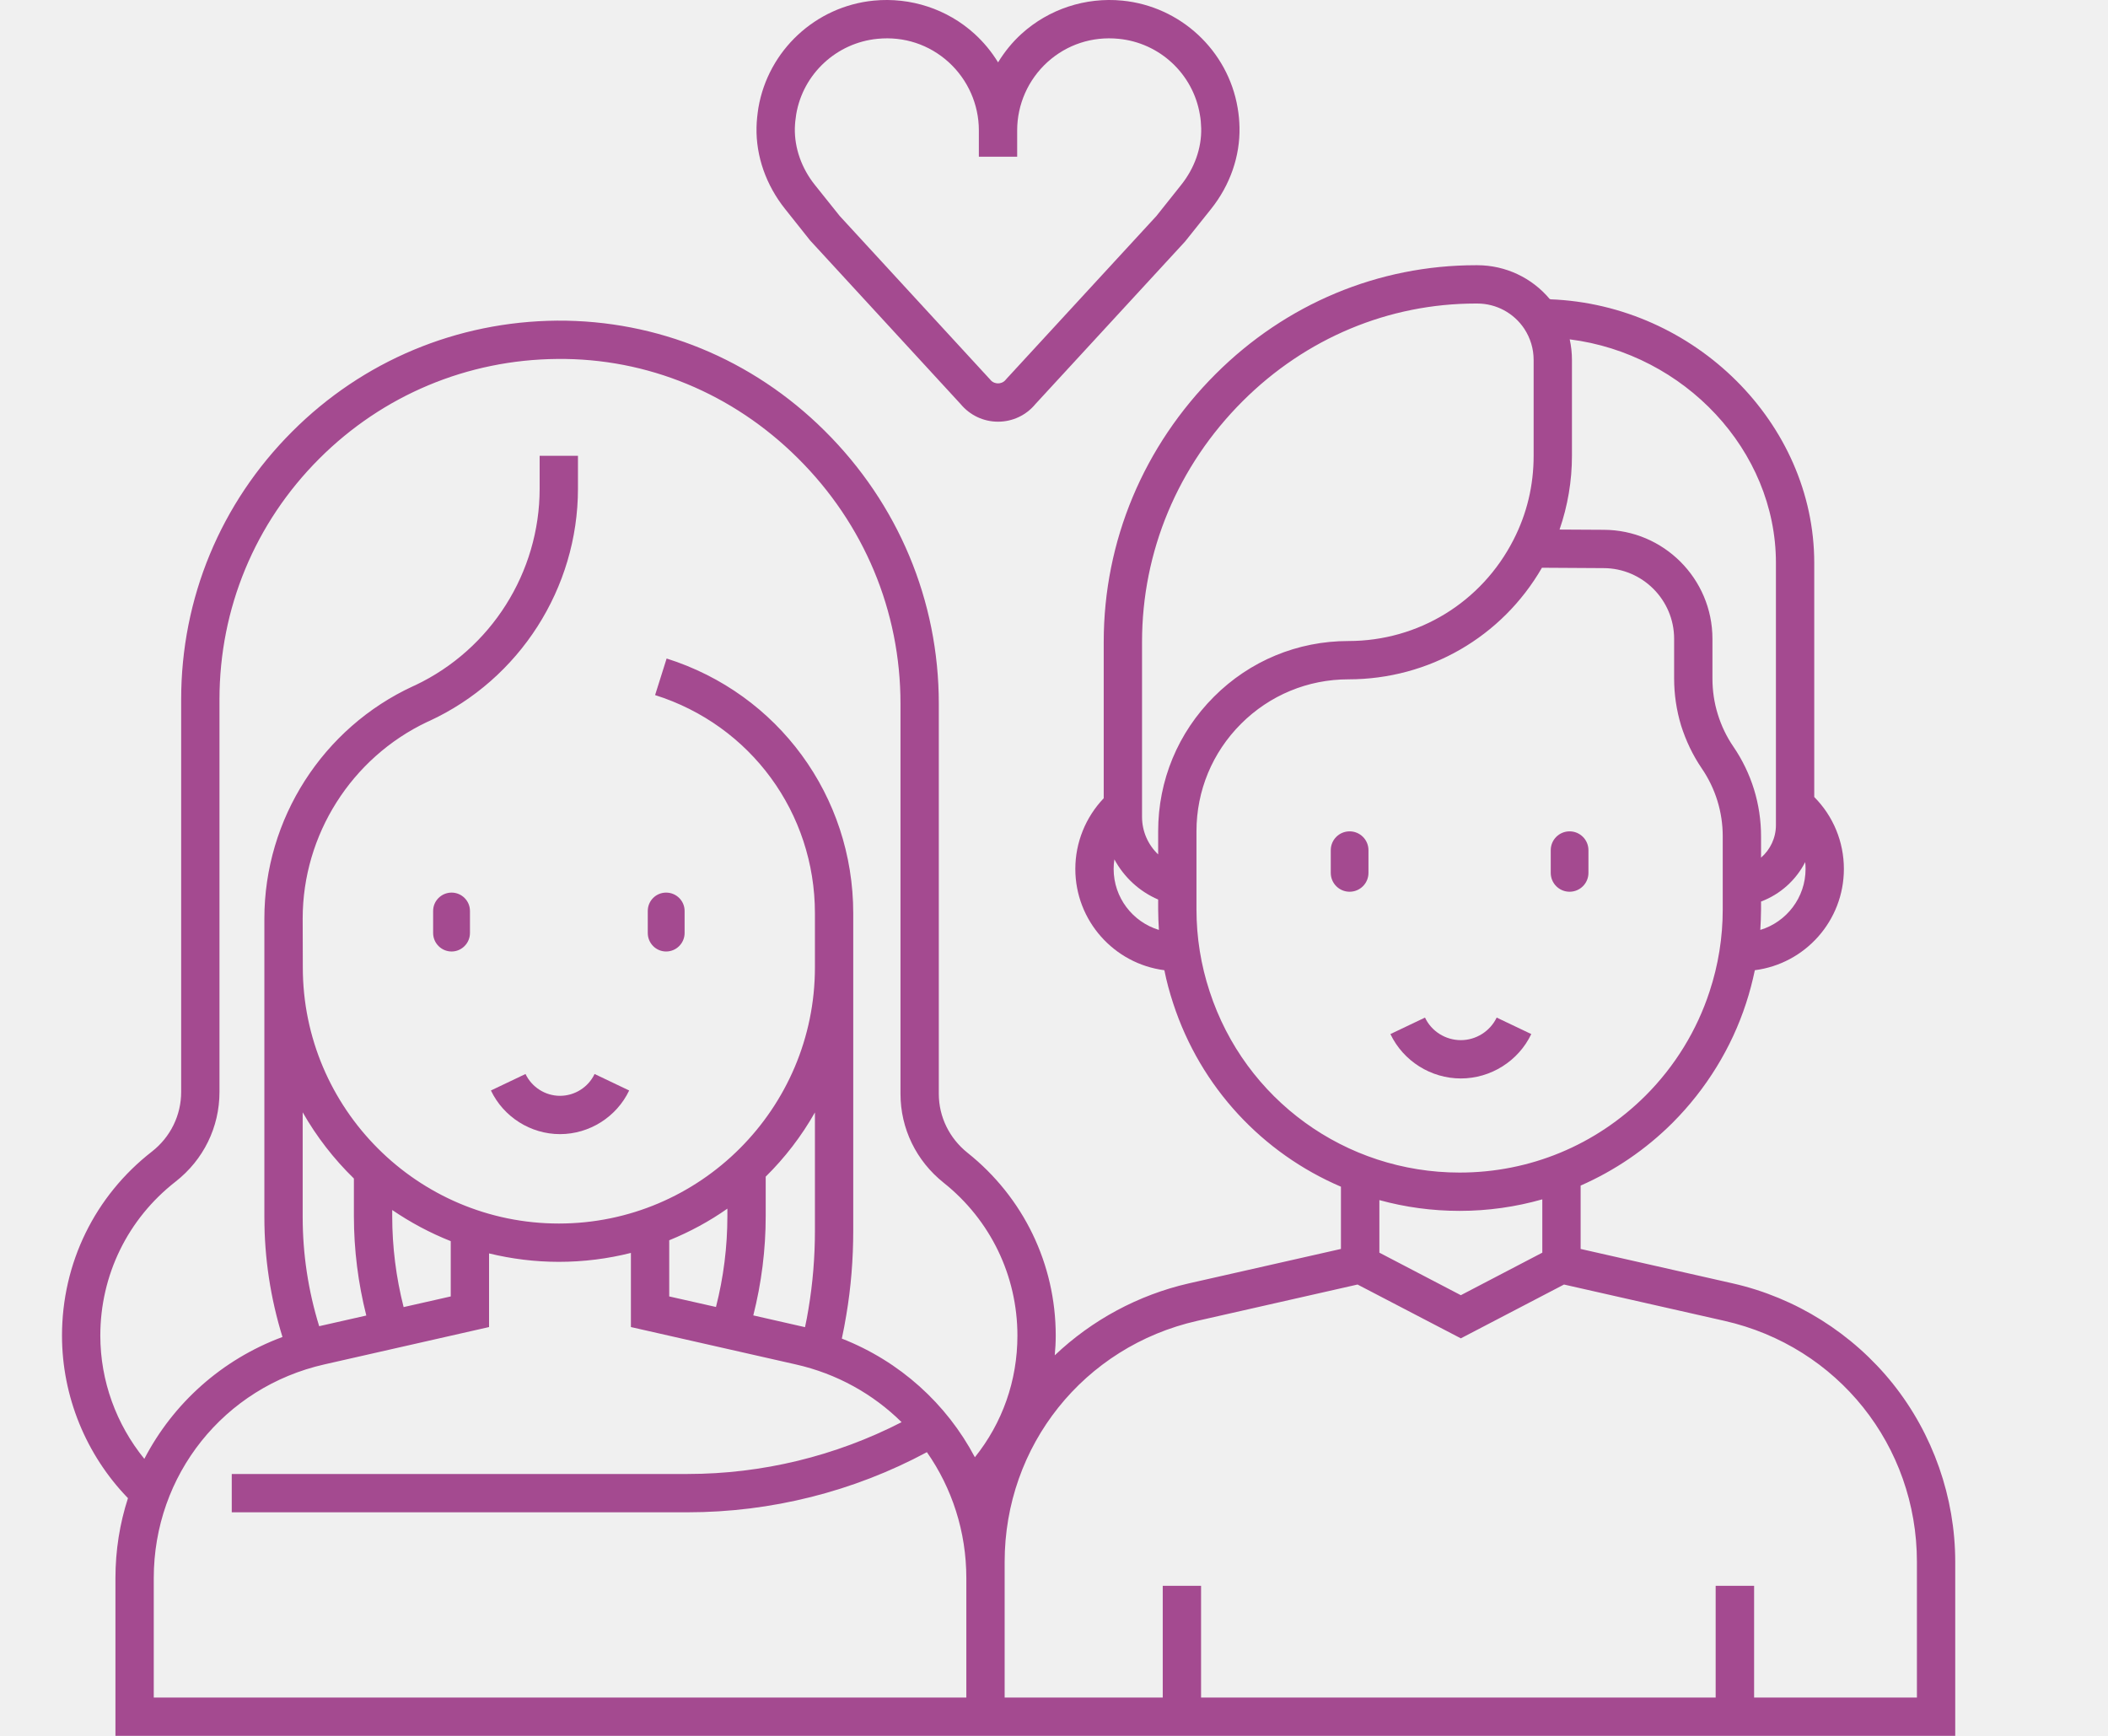
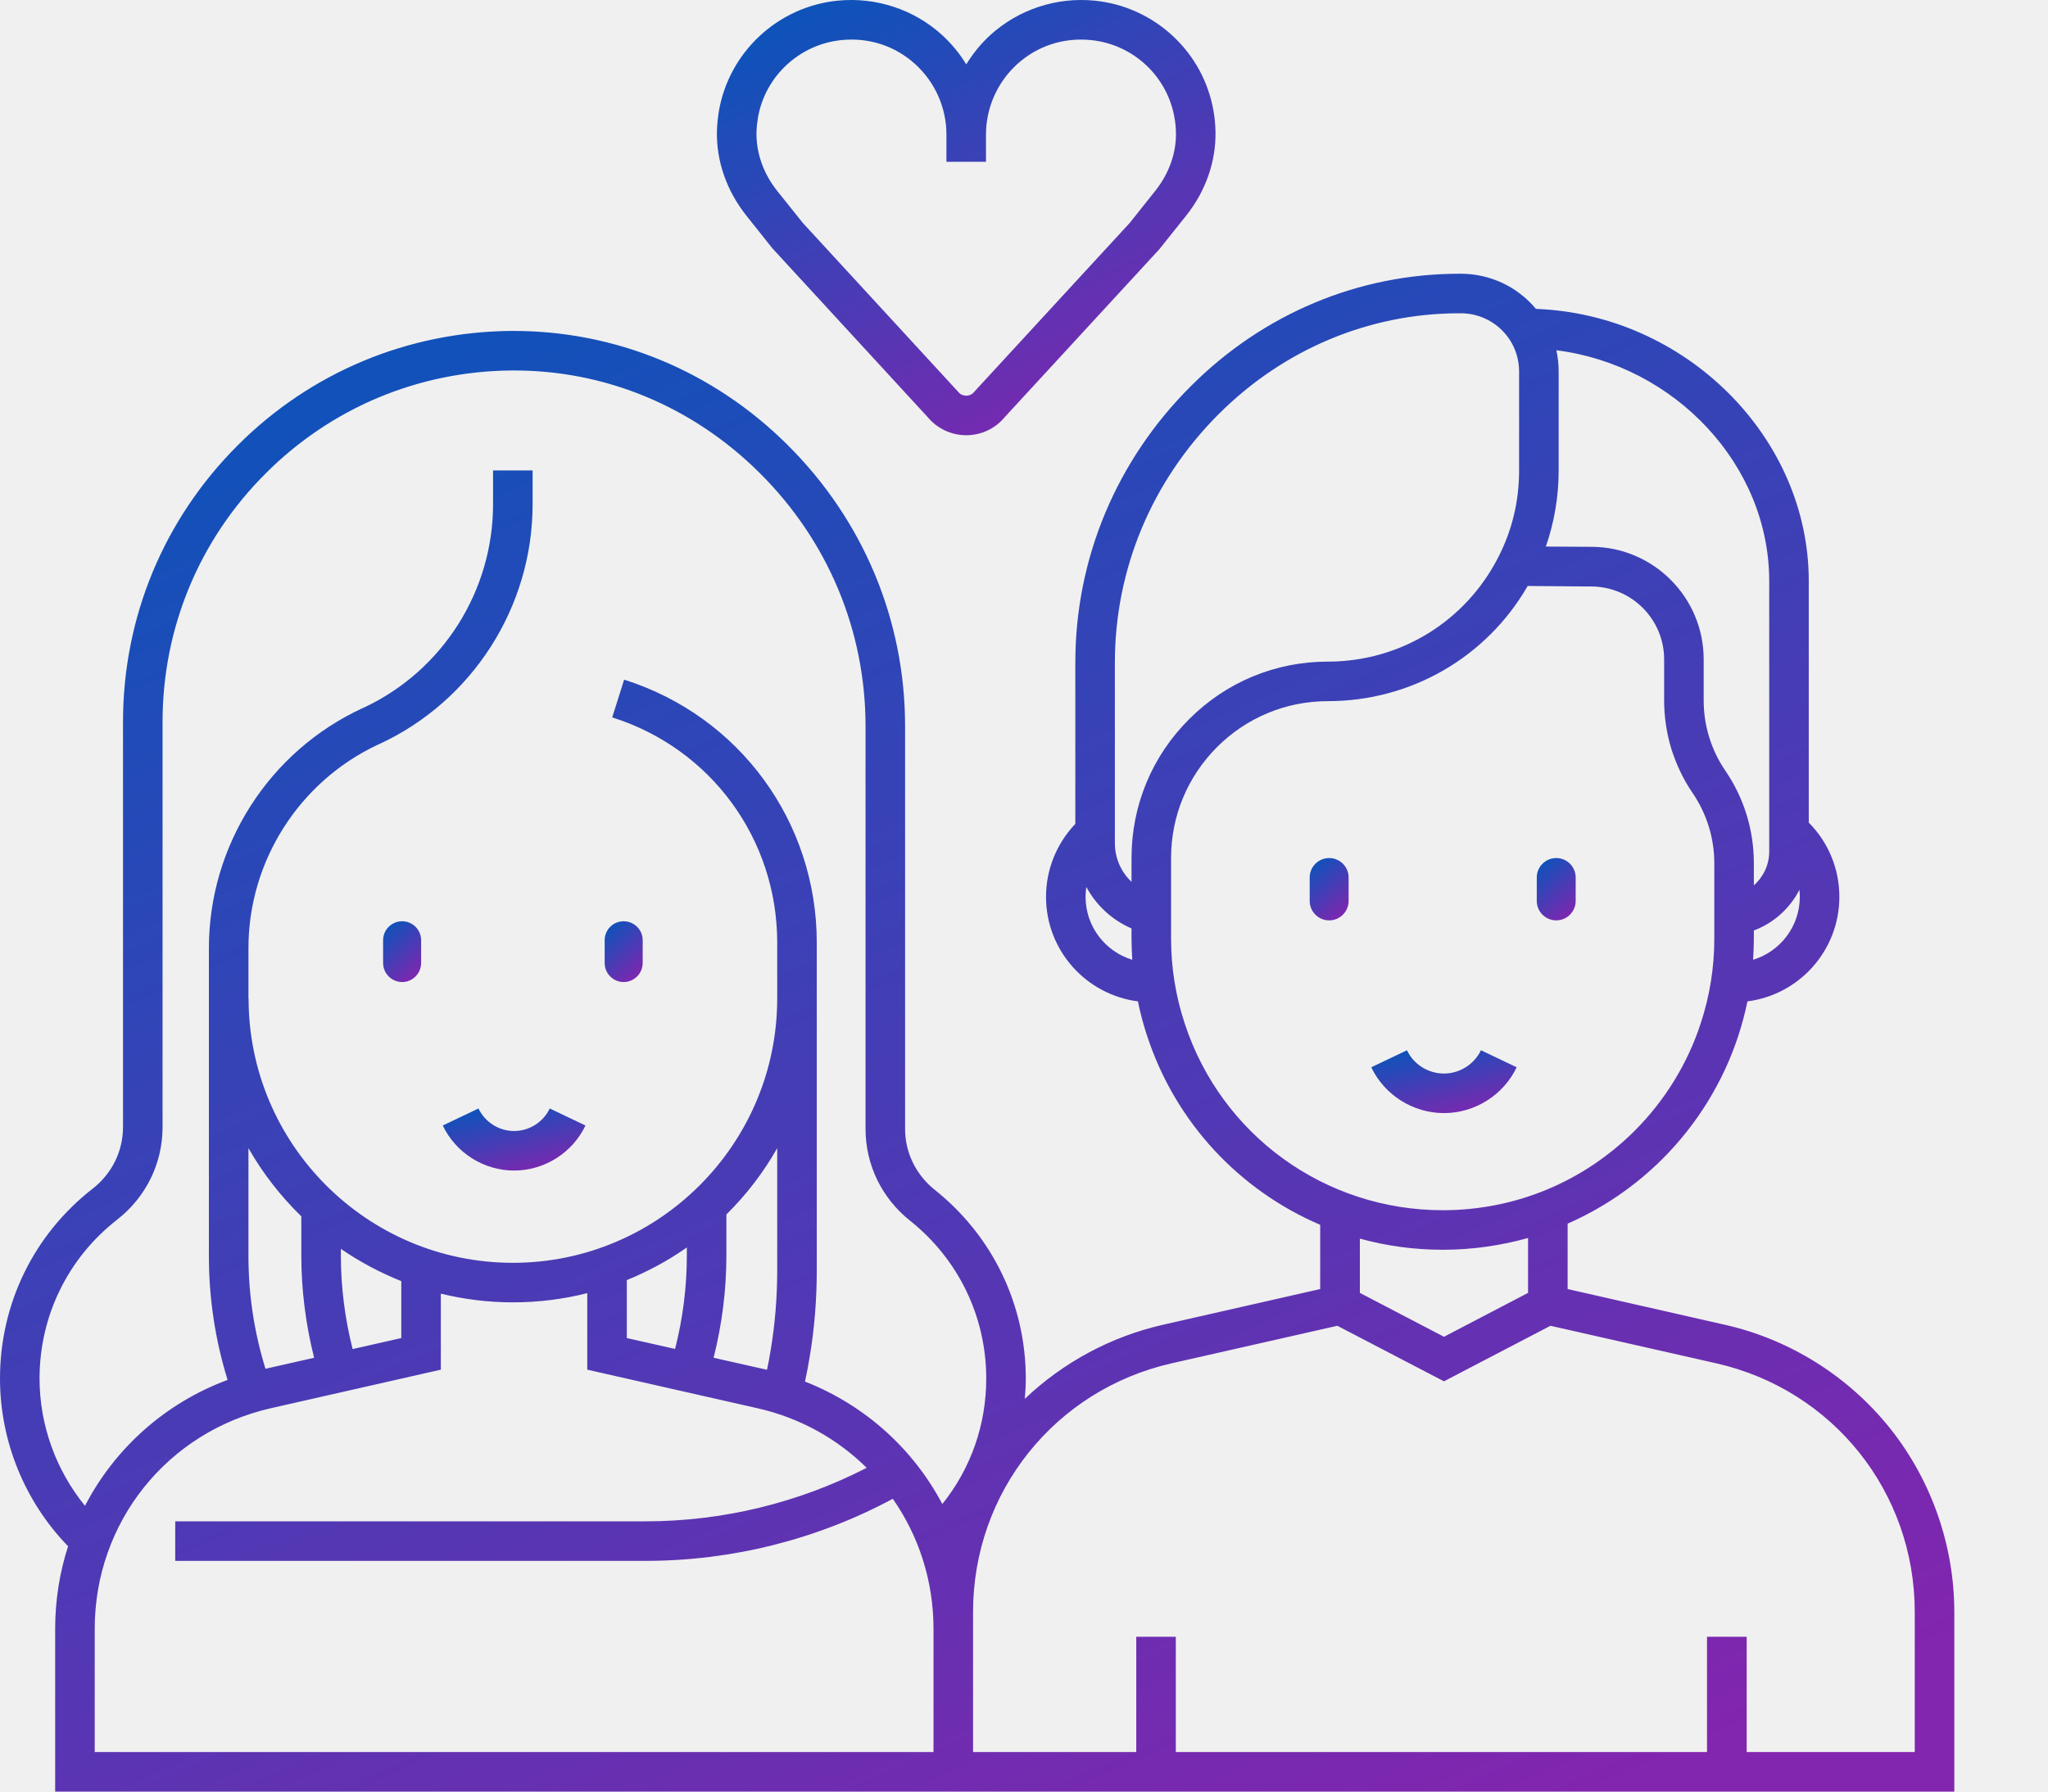
- <svg xmlns="http://www.w3.org/2000/svg" width="17" height="14" viewBox="0 0 17 14" fill="none">
-   <g clip-path="url(#clip0_576_153)">
-     <path d="M0.931 12.728V14H7.793H8.102H15.768V12.597C15.768 12.077 15.589 11.566 15.265 11.16C14.94 10.754 14.482 10.466 13.975 10.351L12.747 10.073L12.747 9.562C13.02 9.442 13.272 9.272 13.49 9.054C13.759 8.784 13.964 8.452 14.081 8.092C14.11 8.004 14.133 7.915 14.152 7.825C14.557 7.773 14.87 7.427 14.87 7.008C14.87 6.789 14.784 6.582 14.631 6.428V4.54C14.631 3.413 13.665 2.458 12.503 2.414V2.412H12.498C12.354 2.24 12.141 2.139 11.913 2.139H11.91C11.907 2.139 11.904 2.139 11.902 2.139C11.116 2.139 10.371 2.45 9.804 3.016C9.222 3.597 8.901 4.364 8.901 5.177V6.438C8.755 6.591 8.672 6.795 8.672 7.008C8.672 7.426 8.985 7.773 9.39 7.825C9.408 7.915 9.432 8.004 9.461 8.092C9.683 8.773 10.185 9.302 10.814 9.571V10.073L9.586 10.351C9.18 10.444 8.806 10.646 8.506 10.931C8.511 10.879 8.514 10.825 8.514 10.772C8.514 10.195 8.254 9.657 7.802 9.297C7.656 9.18 7.571 9.007 7.571 8.822V5.675C7.571 4.845 7.244 4.063 6.65 3.474C6.067 2.895 5.3 2.581 4.492 2.586C3.685 2.593 2.926 2.91 2.356 3.481C1.779 4.058 1.461 4.825 1.461 5.641V8.807C1.461 8.995 1.375 9.17 1.226 9.287C0.764 9.646 0.5 10.188 0.5 10.772C0.5 11.261 0.693 11.733 1.032 12.083C0.966 12.287 0.931 12.503 0.931 12.728ZM7.793 13.691H1.24V12.728C1.24 11.896 1.806 11.187 2.617 11.004L3.944 10.703L3.944 10.109C4.125 10.153 4.313 10.177 4.507 10.177C4.707 10.177 4.902 10.152 5.088 10.105L5.088 10.703L6.416 11.004C6.75 11.079 7.042 11.244 7.271 11.47C6.738 11.744 6.145 11.888 5.545 11.888H1.869V12.197H5.545C6.218 12.197 6.883 12.03 7.475 11.712C7.677 12.001 7.793 12.352 7.793 12.728L7.793 13.691ZM2.441 8.971C2.553 9.168 2.693 9.348 2.854 9.505V9.808C2.854 10.079 2.888 10.348 2.954 10.61L2.574 10.696C2.486 10.411 2.441 10.115 2.441 9.816V8.971ZM3.255 10.542C3.194 10.302 3.163 10.056 3.163 9.808V9.759C3.31 9.859 3.468 9.944 3.635 10.01V10.456L3.255 10.542ZM6.52 10.556C6.512 10.605 6.503 10.655 6.492 10.704C6.49 10.703 6.487 10.703 6.484 10.702L6.075 10.609C6.141 10.348 6.175 10.079 6.175 9.808V9.49C6.33 9.337 6.464 9.163 6.572 8.972V9.926C6.572 10.136 6.555 10.348 6.52 10.556ZM5.866 9.808C5.866 10.056 5.835 10.302 5.774 10.541L5.397 10.456V10.003C5.564 9.935 5.721 9.85 5.866 9.748L5.866 9.808ZM14.196 7.5C14.199 7.445 14.202 7.391 14.202 7.335V7.271C14.357 7.213 14.484 7.098 14.558 6.953C14.56 6.971 14.561 6.99 14.561 7.008C14.561 7.24 14.407 7.436 14.196 7.5ZM14.322 4.54V6.655C14.322 6.758 14.276 6.853 14.202 6.917V6.745C14.202 6.486 14.125 6.236 13.979 6.022C13.924 5.942 13.882 5.854 13.853 5.76C13.824 5.667 13.81 5.57 13.81 5.472V5.152C13.81 4.667 13.415 4.273 12.932 4.273L12.577 4.271C12.643 4.08 12.677 3.879 12.677 3.676V2.904C12.677 2.847 12.671 2.791 12.659 2.737C13.582 2.853 14.322 3.631 14.322 4.54ZM9.21 5.177C9.21 4.447 9.499 3.757 10.022 3.235C10.531 2.727 11.199 2.448 11.902 2.448C11.904 2.448 11.907 2.448 11.909 2.448H11.913C12.066 2.448 12.208 2.524 12.293 2.652C12.342 2.727 12.368 2.813 12.368 2.903V3.676C12.368 3.915 12.314 4.142 12.206 4.353C11.949 4.857 11.439 5.17 10.874 5.17C10.464 5.17 10.079 5.33 9.79 5.619C9.5 5.909 9.34 6.294 9.34 6.704V6.891C9.259 6.814 9.21 6.706 9.21 6.588L9.21 5.177ZM8.981 7.008C8.981 6.982 8.983 6.957 8.987 6.931C9.064 7.074 9.187 7.189 9.34 7.255V7.335C9.34 7.391 9.343 7.446 9.346 7.5C9.135 7.436 8.981 7.24 8.981 7.008ZM9.755 7.996C9.685 7.784 9.649 7.561 9.649 7.335V6.704C9.649 6.377 9.777 6.069 10.008 5.838C10.239 5.607 10.547 5.479 10.874 5.479C11.523 5.479 12.113 5.137 12.435 4.579L12.931 4.582C13.245 4.582 13.501 4.838 13.501 5.152V5.472C13.501 5.601 13.52 5.728 13.557 5.851C13.596 5.974 13.651 6.09 13.723 6.196C13.834 6.358 13.893 6.548 13.893 6.745V7.335C13.893 7.561 13.857 7.784 13.787 7.996C13.685 8.31 13.507 8.6 13.271 8.836C12.87 9.236 12.338 9.457 11.771 9.457C10.851 9.457 10.04 8.87 9.755 7.996ZM11.771 9.766C12 9.766 12.223 9.734 12.438 9.673V10.103L11.781 10.446L11.124 10.103V9.679C11.331 9.736 11.548 9.766 11.771 9.766ZM9.655 10.653L10.948 10.36L11.781 10.794L12.613 10.36L13.907 10.653C14.821 10.86 15.459 11.659 15.459 12.597V13.691H14.146V12.79H13.836V13.691H9.686V12.79H9.377V13.691H8.102V12.728V12.597C8.102 11.659 8.741 10.86 9.655 10.653ZM0.809 10.772C0.809 10.284 1.03 9.831 1.416 9.53C1.641 9.354 1.77 9.091 1.77 8.807V5.641C1.77 4.907 2.056 4.218 2.575 3.699C3.087 3.187 3.769 2.901 4.495 2.895C5.22 2.888 5.908 3.173 6.432 3.693C6.968 4.224 7.262 4.928 7.262 5.675V8.822C7.262 9.102 7.389 9.363 7.61 9.539C7.988 9.84 8.205 10.29 8.205 10.772C8.205 11.135 8.084 11.476 7.862 11.753C7.634 11.322 7.258 10.98 6.789 10.796C6.802 10.733 6.815 10.67 6.825 10.606C6.863 10.382 6.881 10.153 6.881 9.926V7.366C6.881 6.421 6.276 5.595 5.376 5.311L5.283 5.606C6.054 5.849 6.572 6.556 6.572 7.366V7.802C6.572 8.941 5.646 9.868 4.507 9.868C3.368 9.868 2.442 8.941 2.442 7.802L2.441 7.408C2.441 6.732 2.835 6.112 3.444 5.823L3.462 5.815C4.19 5.479 4.661 4.743 4.661 3.941V3.676H4.352V3.941C4.352 4.617 3.96 5.236 3.35 5.526L3.332 5.534C2.603 5.87 2.132 6.605 2.132 7.408V9.816C2.132 10.145 2.181 10.469 2.278 10.783C1.788 10.965 1.396 11.319 1.164 11.766C0.937 11.487 0.809 11.136 0.809 10.772Z" fill="#A44A90" />
-     <path d="M4.238 8.662L3.959 8.795C4.061 9.009 4.28 9.147 4.516 9.147C4.753 9.147 4.972 9.009 5.074 8.795L4.795 8.662C4.744 8.769 4.635 8.838 4.516 8.838C4.398 8.838 4.289 8.769 4.238 8.662Z" fill="#A44A90" />
-     <path d="M3.642 7.199C3.56 7.199 3.493 7.265 3.493 7.347V7.525C3.493 7.607 3.56 7.674 3.642 7.674C3.723 7.674 3.79 7.607 3.79 7.525V7.347C3.79 7.265 3.723 7.199 3.642 7.199Z" fill="#A44A90" />
-     <path d="M5.372 7.674C5.454 7.674 5.521 7.607 5.521 7.525V7.347C5.521 7.265 5.454 7.199 5.372 7.199C5.29 7.199 5.224 7.265 5.224 7.347V7.525C5.224 7.607 5.29 7.674 5.372 7.674Z" fill="#A44A90" />
-     <path d="M12.349 8.34L12.07 8.207C12.017 8.317 11.904 8.389 11.781 8.389C11.658 8.389 11.544 8.318 11.492 8.207L11.213 8.34C11.317 8.558 11.54 8.698 11.781 8.698C12.022 8.698 12.245 8.558 12.349 8.34Z" fill="#A44A90" />
-     <path d="M10.884 6.705C10.8 6.705 10.732 6.773 10.732 6.857V7.04C10.732 7.124 10.8 7.192 10.884 7.192C10.968 7.192 11.036 7.124 11.036 7.04V6.857C11.036 6.773 10.968 6.705 10.884 6.705Z" fill="#A44A90" />
-     <path d="M12.658 7.192C12.742 7.192 12.81 7.124 12.81 7.04V6.857C12.81 6.773 12.742 6.705 12.658 6.705C12.574 6.705 12.506 6.773 12.506 6.857V7.04C12.506 7.124 12.574 7.192 12.658 7.192Z" fill="#A44A90" />
-     <path d="M9.051 0.005C8.754 -0.024 8.459 0.073 8.239 0.272C8.164 0.34 8.101 0.418 8.049 0.503C7.997 0.418 7.933 0.34 7.858 0.272C7.639 0.073 7.343 -0.024 7.046 0.005C6.577 0.051 6.195 0.407 6.116 0.87C6.108 0.922 6.102 0.975 6.101 1.027C6.096 1.26 6.178 1.493 6.331 1.685L6.533 1.939L7.747 3.259C7.822 3.349 7.931 3.401 8.049 3.401C8.166 3.401 8.276 3.349 8.35 3.259L9.557 1.948L9.767 1.685C9.92 1.493 10.001 1.26 9.996 1.027C9.995 0.975 9.99 0.922 9.981 0.87C9.903 0.407 9.52 0.051 9.051 0.005ZM9.525 1.492L9.326 1.742L8.119 3.053L8.112 3.061C8.091 3.088 8.063 3.092 8.049 3.092C8.034 3.092 8.006 3.088 7.985 3.061L6.772 1.742L6.572 1.492C6.464 1.357 6.407 1.194 6.41 1.034C6.411 0.997 6.415 0.959 6.421 0.922C6.476 0.596 6.746 0.345 7.077 0.313C7.29 0.292 7.493 0.359 7.65 0.501C7.805 0.642 7.894 0.842 7.894 1.051V1.264H8.203V1.051C8.203 0.842 8.292 0.642 8.447 0.501C8.604 0.359 8.808 0.292 9.021 0.313C9.352 0.345 9.621 0.596 9.676 0.922C9.683 0.959 9.686 0.997 9.687 1.034C9.691 1.194 9.633 1.357 9.525 1.492Z" fill="#A44A90" />
+ <svg xmlns="http://www.w3.org/2000/svg" width="16" height="14" viewBox="0 0 16 14" fill="none">
+   <g id="Group">
+     <g id="Group_2">
+       <path id="Vector" d="M0.431 12.728V14H7.293H7.602H15.268V12.597C15.268 12.077 15.089 11.566 14.765 11.16C14.44 10.754 13.982 10.466 13.475 10.352L12.247 10.073L12.247 9.562C12.52 9.442 12.772 9.272 12.99 9.054C13.259 8.785 13.464 8.452 13.581 8.092C13.61 8.004 13.633 7.915 13.652 7.825C14.057 7.773 14.37 7.427 14.37 7.008C14.37 6.789 14.284 6.582 14.131 6.428V4.54C14.131 3.413 13.165 2.458 12.003 2.414V2.412H11.998C11.854 2.24 11.641 2.139 11.413 2.139H11.41C11.407 2.139 11.404 2.139 11.402 2.139C10.616 2.139 9.871 2.45 9.304 3.017C8.722 3.597 8.401 4.364 8.401 5.177V6.438C8.255 6.591 8.172 6.795 8.172 7.008C8.172 7.427 8.485 7.773 8.89 7.825C8.908 7.915 8.932 8.004 8.961 8.092C9.183 8.773 9.685 9.302 10.314 9.571V10.073L9.086 10.352C8.68 10.444 8.306 10.646 8.006 10.931C8.011 10.879 8.014 10.825 8.014 10.772C8.014 10.195 7.754 9.657 7.302 9.297C7.156 9.18 7.071 9.007 7.071 8.822V5.675C7.071 4.845 6.744 4.063 6.15 3.474C5.567 2.895 4.8 2.581 3.992 2.586C3.185 2.593 2.426 2.91 1.856 3.481C1.279 4.058 0.961 4.825 0.961 5.641V8.807C0.961 8.995 0.875 9.17 0.726 9.287C0.264 9.646 0 10.188 0 10.772C0 11.262 0.193 11.734 0.532 12.083C0.466 12.287 0.431 12.503 0.431 12.728ZM7.293 13.691H0.74V12.728C0.74 11.896 1.306 11.188 2.117 11.004L3.444 10.703L3.444 10.109C3.625 10.153 3.813 10.177 4.007 10.177C4.207 10.177 4.402 10.152 4.588 10.105L4.588 10.703L5.916 11.004C6.25 11.079 6.542 11.244 6.771 11.47C6.238 11.744 5.645 11.888 5.045 11.888H1.369V12.197H5.045C5.718 12.197 6.383 12.03 6.975 11.712C7.177 12.001 7.293 12.352 7.293 12.728V13.691H7.293ZM1.941 8.972C2.053 9.169 2.193 9.348 2.354 9.505V9.808C2.354 10.079 2.388 10.348 2.454 10.61L2.074 10.696C1.986 10.411 1.941 10.116 1.941 9.816V8.972ZM2.755 10.542C2.694 10.302 2.663 10.056 2.663 9.808V9.759C2.81 9.86 2.968 9.944 3.135 10.011V10.456L2.755 10.542ZM6.02 10.556C6.012 10.605 6.003 10.655 5.992 10.704C5.99 10.704 5.987 10.703 5.984 10.702L5.575 10.61C5.641 10.348 5.675 10.079 5.675 9.808V9.49C5.83 9.337 5.964 9.163 6.072 8.972V9.926C6.072 10.137 6.055 10.348 6.02 10.556ZM5.366 9.808C5.366 10.056 5.335 10.302 5.274 10.541L4.897 10.456V10.003C5.064 9.935 5.221 9.85 5.366 9.748V9.808H5.366ZM13.696 7.5C13.699 7.446 13.702 7.391 13.702 7.335V7.271C13.857 7.213 13.984 7.098 14.058 6.953C14.06 6.972 14.061 6.99 14.061 7.008C14.061 7.24 13.907 7.436 13.696 7.5ZM13.822 4.54V6.655C13.822 6.758 13.776 6.853 13.702 6.918V6.745C13.702 6.486 13.625 6.236 13.479 6.022C13.424 5.942 13.382 5.854 13.353 5.76C13.324 5.667 13.31 5.57 13.31 5.472V5.152C13.31 4.667 12.915 4.273 12.432 4.273L12.077 4.271C12.143 4.081 12.177 3.879 12.177 3.677V2.904C12.177 2.847 12.171 2.791 12.159 2.737C13.082 2.853 13.822 3.631 13.822 4.54ZM8.71 5.177C8.71 4.447 8.999 3.757 9.522 3.235C10.031 2.727 10.699 2.448 11.402 2.448C11.404 2.448 11.407 2.448 11.409 2.448H11.413C11.566 2.448 11.708 2.525 11.793 2.652C11.842 2.727 11.868 2.813 11.868 2.904V3.676C11.868 3.915 11.814 4.142 11.706 4.353C11.449 4.857 10.939 5.17 10.374 5.17C9.964 5.17 9.579 5.33 9.29 5.62C9 5.909 8.84 6.294 8.84 6.704V6.891C8.759 6.814 8.71 6.707 8.71 6.589V5.177H8.71ZM8.481 7.008C8.481 6.982 8.483 6.957 8.487 6.931C8.564 7.074 8.687 7.189 8.84 7.255V7.336C8.84 7.391 8.843 7.446 8.846 7.5C8.635 7.436 8.481 7.24 8.481 7.008ZM9.255 7.996C9.185 7.784 9.149 7.561 9.149 7.336V6.704C9.149 6.377 9.277 6.07 9.508 5.838C9.739 5.607 10.047 5.479 10.374 5.479C11.023 5.479 11.613 5.137 11.935 4.579L12.431 4.583C12.745 4.583 13.001 4.838 13.001 5.152V5.472C13.001 5.601 13.02 5.728 13.057 5.851C13.096 5.974 13.151 6.091 13.223 6.196C13.334 6.359 13.393 6.549 13.393 6.745V7.336C13.393 7.561 13.357 7.784 13.287 7.996C13.185 8.31 13.007 8.6 12.771 8.836C12.37 9.236 11.838 9.457 11.271 9.457C10.351 9.457 9.54 8.87 9.255 7.996ZM11.271 9.766C11.5 9.766 11.723 9.734 11.938 9.674V10.103L11.281 10.446L10.624 10.103L10.624 9.679C10.831 9.736 11.048 9.766 11.271 9.766ZM9.155 10.653L10.448 10.36L11.281 10.794L12.113 10.36L13.407 10.653C14.321 10.86 14.959 11.66 14.959 12.597V13.691H13.646V12.79H13.336V13.691H9.186V12.79H8.877V13.691H7.602V12.728V12.597C7.602 11.66 8.241 10.86 9.155 10.653ZM0.309 10.772C0.309 10.284 0.53 9.831 0.916 9.53C1.141 9.354 1.27 9.091 1.27 8.807V5.641C1.27 4.908 1.556 4.218 2.075 3.7C2.587 3.187 3.269 2.901 3.995 2.895C4.72 2.889 5.408 3.173 5.932 3.693C6.468 4.224 6.762 4.928 6.762 5.675V8.822C6.762 9.102 6.889 9.363 7.11 9.539C7.488 9.84 7.705 10.29 7.705 10.772C7.705 11.135 7.584 11.476 7.362 11.753C7.134 11.322 6.758 10.98 6.289 10.796C6.302 10.733 6.315 10.67 6.325 10.607C6.363 10.383 6.381 10.154 6.381 9.926V7.366C6.381 6.421 5.776 5.595 4.876 5.311L4.783 5.606C5.554 5.849 6.072 6.556 6.072 7.366V7.802C6.072 8.941 5.146 9.868 4.007 9.868C2.868 9.868 1.942 8.941 1.942 7.802H1.941V7.408C1.941 6.732 2.335 6.112 2.944 5.823L2.962 5.815C3.69 5.479 4.161 4.744 4.161 3.941V3.676H3.852V3.941C3.852 4.617 3.46 5.237 2.85 5.526L2.832 5.534C2.103 5.87 1.632 6.606 1.632 7.408V9.816C1.632 10.145 1.681 10.469 1.778 10.783C1.288 10.965 0.896 11.319 0.664 11.767C0.437 11.488 0.309 11.136 0.309 10.772Z" fill="url(#paint0_linear_1273_567)" />
+       <path id="Vector_2" d="M3.738 8.662L3.459 8.795C3.561 9.009 3.78 9.147 4.016 9.147C4.253 9.147 4.472 9.009 4.574 8.795L4.295 8.662C4.244 8.769 4.135 8.838 4.016 8.838C3.898 8.838 3.789 8.769 3.738 8.662Z" fill="url(#paint1_linear_1273_567)" />
+       <path id="Vector_3" d="M3.142 7.199C3.06 7.199 2.993 7.265 2.993 7.347V7.525C2.993 7.607 3.06 7.674 3.142 7.674C3.223 7.674 3.29 7.607 3.29 7.525V7.347C3.29 7.265 3.223 7.199 3.142 7.199Z" fill="url(#paint2_linear_1273_567)" />
+       <path id="Vector_4" d="M4.872 7.674C4.954 7.674 5.021 7.607 5.021 7.525V7.347C5.021 7.265 4.954 7.199 4.872 7.199C4.79 7.199 4.724 7.265 4.724 7.347V7.525C4.724 7.607 4.79 7.674 4.872 7.674Z" fill="url(#paint3_linear_1273_567)" />
+       <path id="Vector_5" d="M11.849 8.34L11.57 8.207C11.517 8.317 11.404 8.389 11.281 8.389C11.158 8.389 11.044 8.318 10.992 8.207L10.713 8.34C10.817 8.558 11.04 8.698 11.281 8.698C11.522 8.698 11.745 8.558 11.849 8.34Z" fill="url(#paint4_linear_1273_567)" />
+       <path id="Vector_6" d="M10.384 6.705C10.3 6.705 10.232 6.773 10.232 6.857V7.04C10.232 7.124 10.3 7.192 10.384 7.192C10.468 7.192 10.536 7.124 10.536 7.04V6.857C10.536 6.773 10.468 6.705 10.384 6.705Z" fill="url(#paint5_linear_1273_567)" />
+       <path id="Vector_7" d="M12.158 7.192C12.242 7.192 12.31 7.124 12.31 7.04V6.857C12.31 6.773 12.242 6.705 12.158 6.705C12.074 6.705 12.006 6.773 12.006 6.857V7.04C12.006 7.124 12.074 7.192 12.158 7.192Z" fill="url(#paint6_linear_1273_567)" />
+       <path id="Vector_8" d="M8.551 0.005C8.254 -0.024 7.959 0.073 7.739 0.272C7.664 0.34 7.601 0.418 7.549 0.503C7.497 0.418 7.433 0.34 7.358 0.272C7.139 0.073 6.843 -0.024 6.546 0.005C6.077 0.051 5.695 0.407 5.616 0.87C5.608 0.922 5.602 0.975 5.601 1.027C5.596 1.26 5.678 1.493 5.831 1.685L6.033 1.939L7.247 3.259C7.322 3.349 7.431 3.401 7.549 3.401C7.666 3.401 7.776 3.349 7.85 3.259L9.057 1.948L9.267 1.685C9.42 1.493 9.501 1.26 9.496 1.027C9.495 0.975 9.49 0.922 9.481 0.87C9.403 0.407 9.02 0.051 8.551 0.005ZM9.025 1.492L8.826 1.742L7.619 3.053L7.612 3.061C7.591 3.088 7.563 3.092 7.549 3.092C7.534 3.092 7.506 3.088 7.485 3.061L6.272 1.742L6.072 1.492C5.964 1.357 5.907 1.194 5.91 1.034C5.911 0.997 5.915 0.959 5.921 0.922C5.976 0.596 6.246 0.345 6.577 0.313C6.79 0.292 6.993 0.359 7.15 0.501C7.305 0.642 7.394 0.842 7.394 1.051V1.264H7.703V1.051C7.703 0.842 7.792 0.642 7.947 0.501C8.104 0.359 8.308 0.292 8.521 0.313C8.852 0.345 9.121 0.596 9.176 0.922C9.183 0.959 9.186 0.997 9.187 1.034C9.191 1.194 9.133 1.357 9.025 1.492Z" fill="url(#paint7_linear_1273_567)" />
+     </g>
  </g>
  <defs>
-     <clipPath id="clip0_576_153">
-       <rect width="16" height="14" fill="white" transform="translate(0.5)" />
-     </clipPath>
+     <linearGradient id="paint0_linear_1273_567" x1="4" y1="2.139" x2="9.724" y2="15.202" gradientUnits="userSpaceOnUse">
+       <stop stop-color="#0F52BA" />
+       <stop offset="1" stop-color="#8225AF" />
+     </linearGradient>
+     <linearGradient id="paint1_linear_1273_567" x1="3.751" y1="8.662" x2="3.898" y2="9.263" gradientUnits="userSpaceOnUse">
+       <stop stop-color="#0F52BA" />
+       <stop offset="1" stop-color="#8225AF" />
+     </linearGradient>
+     <linearGradient id="paint2_linear_1273_567" x1="3.071" y1="7.199" x2="3.381" y2="7.542" gradientUnits="userSpaceOnUse">
+       <stop stop-color="#0F52BA" />
+       <stop offset="1" stop-color="#8225AF" />
+     </linearGradient>
+     <linearGradient id="paint3_linear_1273_567" x1="4.802" y1="7.199" x2="5.112" y2="7.542" gradientUnits="userSpaceOnUse">
+       <stop stop-color="#0F52BA" />
+       <stop offset="1" stop-color="#8225AF" />
+     </linearGradient>
+     <linearGradient id="paint4_linear_1273_567" x1="11.01" y1="8.207" x2="11.159" y2="8.816" gradientUnits="userSpaceOnUse">
+       <stop stop-color="#0F52BA" />
+       <stop offset="1" stop-color="#8225AF" />
+     </linearGradient>
+     <linearGradient id="paint5_linear_1273_567" x1="10.311" y1="6.705" x2="10.629" y2="7.057" gradientUnits="userSpaceOnUse">
+       <stop stop-color="#0F52BA" />
+       <stop offset="1" stop-color="#8225AF" />
+     </linearGradient>
+     <linearGradient id="paint6_linear_1273_567" x1="12.086" y1="6.705" x2="12.404" y2="7.057" gradientUnits="userSpaceOnUse">
+       <stop stop-color="#0F52BA" />
+       <stop offset="1" stop-color="#8225AF" />
+     </linearGradient>
+     <linearGradient id="paint7_linear_1273_567" x1="6.622" y1="-5.18887e-08" x2="8.391" y2="3.593" gradientUnits="userSpaceOnUse">
+       <stop stop-color="#0F52BA" />
+       <stop offset="1" stop-color="#8225AF" />
+     </linearGradient>
  </defs>
</svg>
